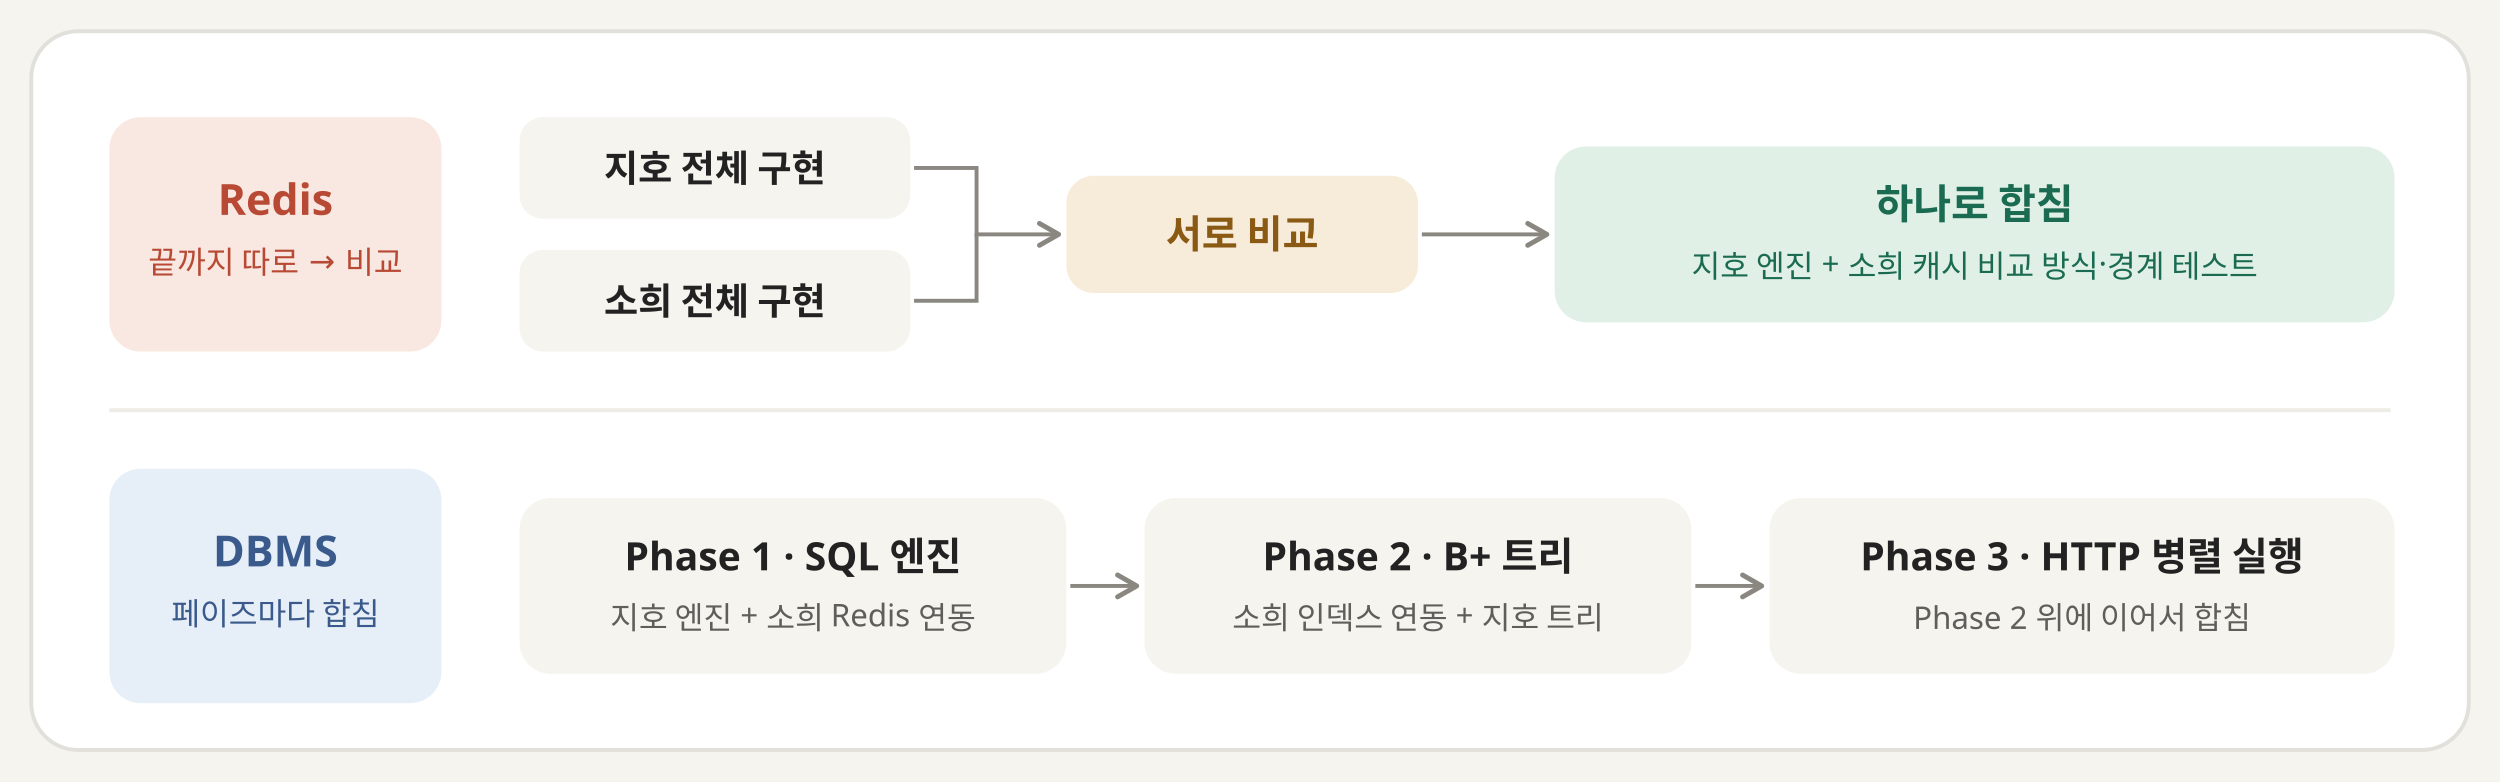
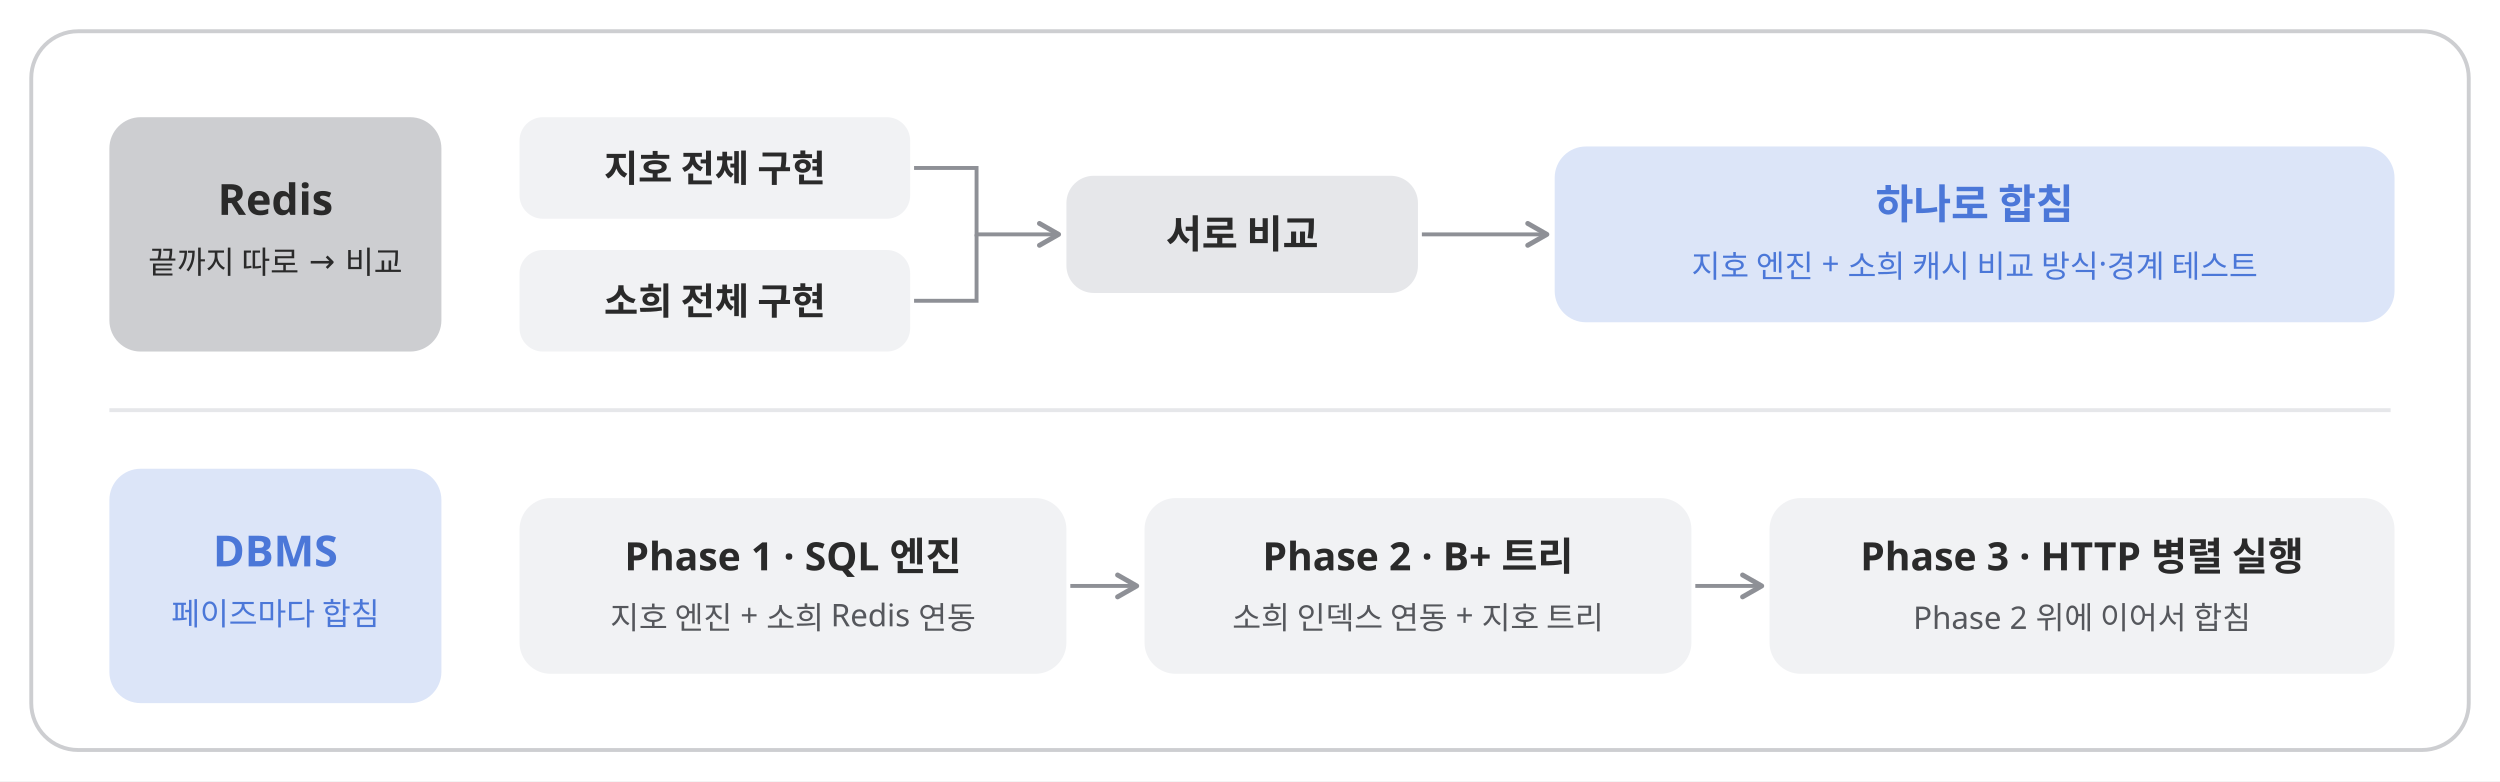
<svg xmlns="http://www.w3.org/2000/svg" width="1280" height="400" viewBox="0 0 1280 400" font-family="'Apple SD Gothic Neo','Pretendard','Noto Sans KR','Malgun Gothic',sans-serif">
  <defs>
    <marker id="a" viewBox="0 0 10 10" refX="8" refY="5" markerWidth="7" markerHeight="7" orient="auto-start-reverse">
-       <path d="M1 1L8 5L1 9" fill="none" stroke="#8a8780" stroke-width="1.8" stroke-linecap="round" stroke-linejoin="round" />
+       <path d="M1 1L8 5L1 9" fill="none" stroke="#8E9096" stroke-width="1.8" stroke-linecap="round" stroke-linejoin="round" />
    </marker>
  </defs>
-   <rect width="1280" height="400" fill="#f5f4ef" />
-   <rect x="16" y="16" width="1248" height="368" rx="24" fill="#ffffff" stroke="#e2e0da" stroke-width="2" />
-   <rect x="56" y="60" width="170" height="120" rx="16" fill="#f9e8e1" />
-   <text x="141" y="110" text-anchor="middle" font-size="22" font-weight="700" fill="#b84a35">Redis</text>
-   <text x="141" y="140" text-anchor="middle" font-size="16" fill="#b84a35">끝까지 따로 → 비교</text>
-   <rect x="266" y="60" width="200" height="52" rx="12" fill="#f5f4ef" />
-   <text x="366" y="93" text-anchor="middle" font-size="19" font-weight="700" fill="#222">지호 전체 구현</text>
-   <rect x="266" y="128" width="200" height="52" rx="12" fill="#f5f4ef" />
-   <text x="366" y="161" text-anchor="middle" font-size="19" font-weight="700" fill="#222">소희 전체 구현</text>
-   <path d="M468 86 H500 V120 H542" fill="none" stroke="#8a8780" stroke-width="2" marker-end="url(#a)" />
-   <path d="M468 154 H500 V120" fill="none" stroke="#8a8780" stroke-width="2" />
-   <rect x="546" y="90" width="180" height="60" rx="14" fill="#f6ecd9" />
-   <text x="636" y="127" text-anchor="middle" font-size="20" font-weight="700" fill="#8a5a14">서로 비교</text>
-   <line x1="728" y1="120" x2="792" y2="120" stroke="#8a8780" stroke-width="2" marker-end="url(#a)" />
-   <rect x="796" y="75" width="430" height="90" rx="16" fill="#e1f0e6" />
-   <text x="1011" y="112" text-anchor="middle" font-size="21" font-weight="700" fill="#1a6b52">하나로 합침</text>
-   <text x="1011" y="142" text-anchor="middle" font-size="16" fill="#1a6b52">지호 엔진 + 소희 캐시 비교 방식·경계 테스트</text>
-   <line x1="56" y1="210" x2="1224" y2="210" stroke="#eeece6" stroke-width="2" />
-   <rect x="56" y="240" width="170" height="120" rx="16" fill="#e6eef8" />
-   <text x="141" y="290" text-anchor="middle" font-size="22" font-weight="700" fill="#3a5a8c">DBMS</text>
-   <text x="141" y="320" text-anchor="middle" font-size="16" fill="#3a5a8c">페이즈마다 합침</text>
-   <rect x="266" y="255" width="280" height="90" rx="16" fill="#f5f4ef" />
-   <text x="406" y="292" text-anchor="middle" font-size="20" font-weight="700" fill="#222">Phase 1 · SQL 엔진</text>
-   <text x="406" y="322" text-anchor="middle" font-size="16" fill="#5f5e5a">지호 엔진 + 소희 Redis 연동</text>
-   <line x1="548" y1="300" x2="582" y2="300" stroke="#8a8780" stroke-width="2" marker-end="url(#a)" />
-   <rect x="586" y="255" width="280" height="90" rx="16" fill="#f5f4ef" />
-   <text x="726" y="292" text-anchor="middle" font-size="20" font-weight="700" fill="#222">Phase 2 · B+ 트리</text>
-   <text x="726" y="322" text-anchor="middle" font-size="16" fill="#5f5e5a">소희 인덱스 연동 + 지호 트리</text>
-   <line x1="868" y1="300" x2="902" y2="300" stroke="#8a8780" stroke-width="2" marker-end="url(#a)" />
-   <rect x="906" y="255" width="320" height="90" rx="16" fill="#f5f4ef" />
-   <text x="1066" y="292" text-anchor="middle" font-size="20" font-weight="700" fill="#222">Phase 3 · HTTP 병렬 실행</text>
-   <text x="1066" y="322" text-anchor="middle" font-size="16" fill="#5f5e5a">Phase 2 위에 이어서 합침</text>
+   <rect width="1280" height="400" fill="#FFFFFF" />
+   <rect x="16" y="16" width="1248" height="368" rx="24" fill="#ffffff" stroke="#CDCED1" stroke-width="2" />
+   <rect x="56" y="60" width="170" height="120" rx="16" fill="#CDCED1" />
+   <text x="141" y="110" text-anchor="middle" font-size="22" font-weight="700" fill="#2A2A2A">Redis</text>
+   <text x="141" y="140" text-anchor="middle" font-size="16" fill="#2A2A2A">끝까지 따로 → 비교</text>
+   <rect x="266" y="60" width="200" height="52" rx="12" fill="#F1F2F4" />
+   <text x="366" y="93" text-anchor="middle" font-size="19" font-weight="700" fill="#2A2A2A">지호 전체 구현</text>
+   <rect x="266" y="128" width="200" height="52" rx="12" fill="#F1F2F4" />
+   <text x="366" y="161" text-anchor="middle" font-size="19" font-weight="700" fill="#2A2A2A">소희 전체 구현</text>
+   <path d="M468 86 H500 V120 H542" fill="none" stroke="#8E9096" stroke-width="2" marker-end="url(#a)" />
+   <path d="M468 154 H500 V120" fill="none" stroke="#8E9096" stroke-width="2" />
+   <rect x="546" y="90" width="180" height="60" rx="14" fill="#E6E7EA" />
+   <text x="636" y="127" text-anchor="middle" font-size="20" font-weight="700" fill="#2A2A2A">서로 비교</text>
+   <line x1="728" y1="120" x2="792" y2="120" stroke="#8E9096" stroke-width="2" marker-end="url(#a)" />
+   <rect x="796" y="75" width="430" height="90" rx="16" fill="#DCE5F8" />
+   <text x="1011" y="112" text-anchor="middle" font-size="21" font-weight="700" fill="#4B77D8">하나로 합침</text>
+   <text x="1011" y="142" text-anchor="middle" font-size="16" fill="#4B77D8">지호 엔진 + 소희 캐시 비교 방식·경계 테스트</text>
+   <line x1="56" y1="210" x2="1224" y2="210" stroke="#E6E7EA" stroke-width="2" />
+   <rect x="56" y="240" width="170" height="120" rx="16" fill="#DCE5F8" />
+   <text x="141" y="290" text-anchor="middle" font-size="22" font-weight="700" fill="#4B77D8">DBMS</text>
+   <text x="141" y="320" text-anchor="middle" font-size="16" fill="#4B77D8">페이즈마다 합침</text>
+   <rect x="266" y="255" width="280" height="90" rx="16" fill="#F1F2F4" />
+   <text x="406" y="292" text-anchor="middle" font-size="20" font-weight="700" fill="#2A2A2A">Phase 1 · SQL 엔진</text>
+   <text x="406" y="322" text-anchor="middle" font-size="16" fill="#55575C">지호 엔진 + 소희 Redis 연동</text>
+   <line x1="548" y1="300" x2="582" y2="300" stroke="#8E9096" stroke-width="2" marker-end="url(#a)" />
+   <rect x="586" y="255" width="280" height="90" rx="16" fill="#F1F2F4" />
+   <text x="726" y="292" text-anchor="middle" font-size="20" font-weight="700" fill="#2A2A2A">Phase 2 · B+ 트리</text>
+   <text x="726" y="322" text-anchor="middle" font-size="16" fill="#55575C">소희 인덱스 연동 + 지호 트리</text>
+   <line x1="868" y1="300" x2="902" y2="300" stroke="#8E9096" stroke-width="2" marker-end="url(#a)" />
+   <rect x="906" y="255" width="320" height="90" rx="16" fill="#F1F2F4" />
+   <text x="1066" y="292" text-anchor="middle" font-size="20" font-weight="700" fill="#2A2A2A">Phase 3 · HTTP 병렬 실행</text>
+   <text x="1066" y="322" text-anchor="middle" font-size="16" fill="#55575C">Phase 2 위에 이어서 합침</text>
</svg>
